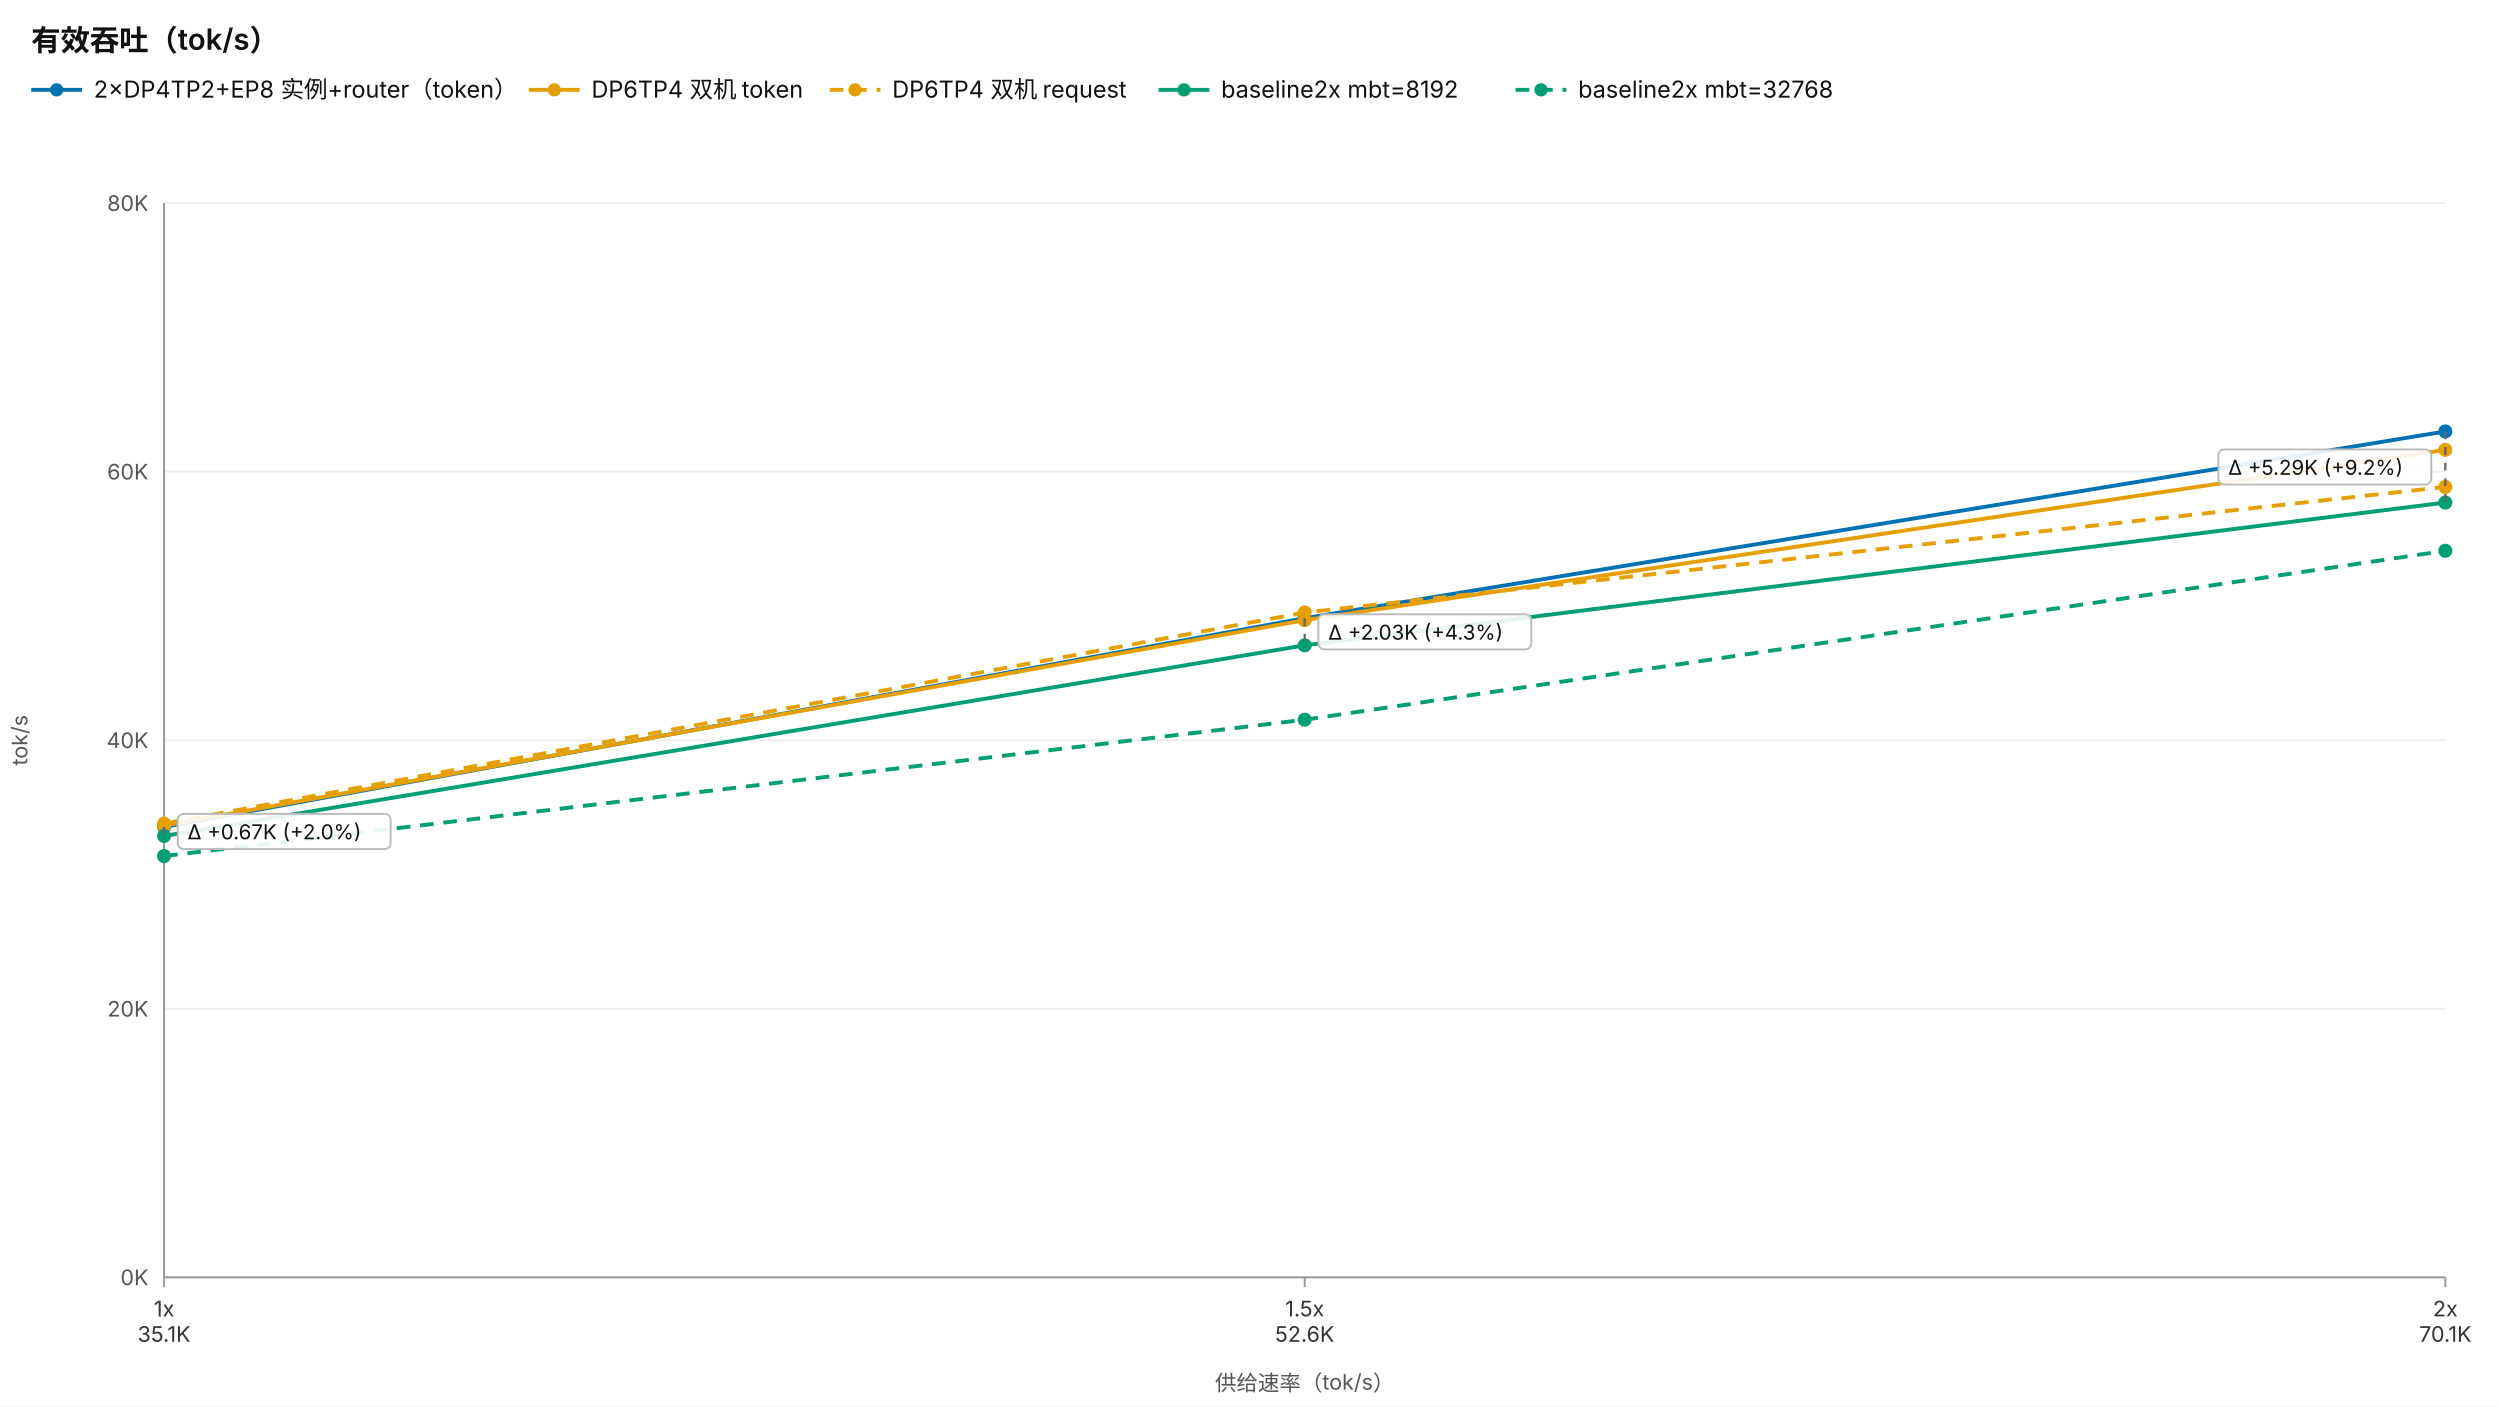
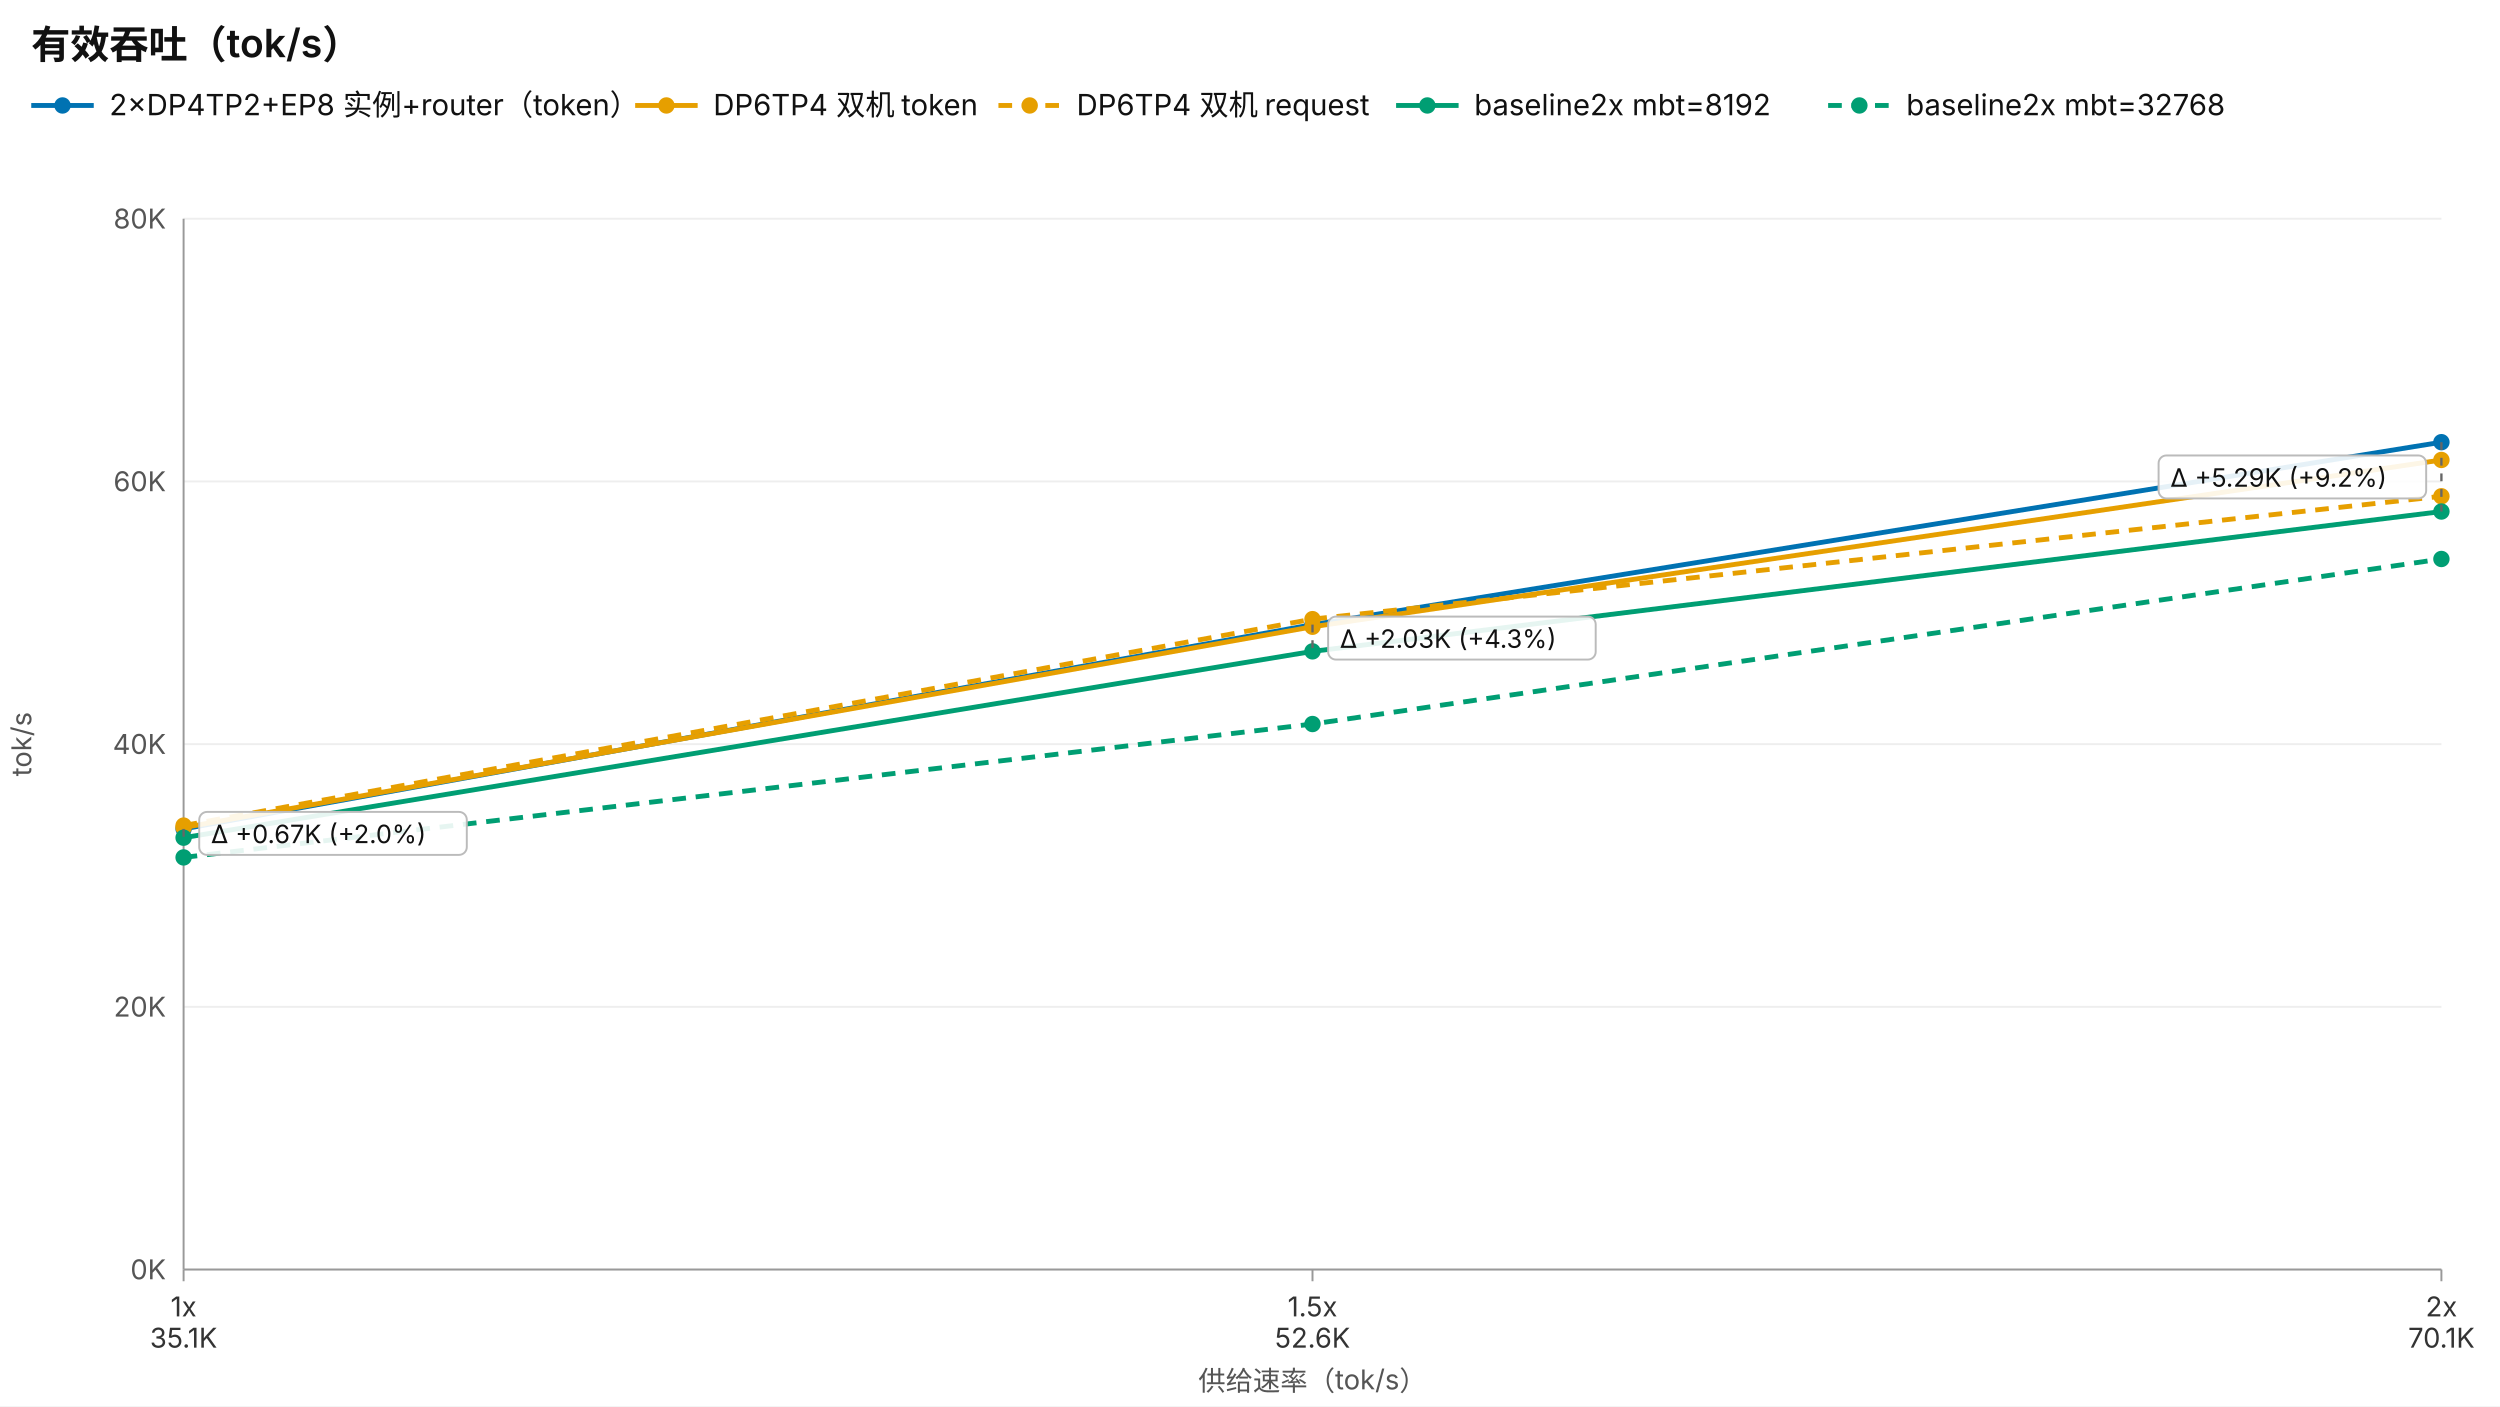
<svg xmlns="http://www.w3.org/2000/svg" width="1280" height="720" viewBox="0 0 1280 720" font-family="-apple-system,'Segoe UI',sans-serif">
  <rect width="1280" height="720" fill="#ffffff" />
-   <text x="16" y="26" font-size="15" font-weight="600" fill="#111">有效吞吐（tok/s）</text>
-   <line x1="16" y1="46" x2="42" y2="46" stroke="#0072B2" stroke-width="2" />
-   <circle cx="29" cy="46" r="3.4" fill="#0072B2" />
-   <text x="48" y="50" font-size="12" fill="#111">2×DP4TP2+EP8 实例+router（token）</text>
-   <line x1="270.8" y1="46" x2="296.8" y2="46" stroke="#E69F00" stroke-width="2" />
-   <circle cx="283.8" cy="46" r="3.4" fill="#E69F00" />
-   <text x="302.8" y="50" font-size="12" fill="#111">DP6TP4 双机 token</text>
-   <line x1="424.8" y1="46" x2="450.8" y2="46" stroke="#E69F00" stroke-width="2" stroke-dasharray="7 5" />
-   <circle cx="437.8" cy="46" r="3.4" fill="#E69F00" />
-   <text x="456.8" y="50" font-size="12" fill="#111">DP6TP4 双机 request</text>
-   <line x1="593.2" y1="46" x2="619.2" y2="46" stroke="#009E73" stroke-width="2" />
-   <circle cx="606.2" cy="46" r="3.4" fill="#009E73" />
-   <text x="625.2" y="50" font-size="12" fill="#111">baseline2x mbt=8192</text>
-   <line x1="776.0" y1="46" x2="802.0" y2="46" stroke="#009E73" stroke-width="2" stroke-dasharray="7 5" />
-   <circle cx="789.0" cy="46" r="3.4" fill="#009E73" />
-   <text x="808.0" y="50" font-size="12" fill="#111">baseline2x mbt=32768</text>
-   <line x1="84" y1="654.0" x2="1252" y2="654.0" stroke="#eee" />
-   <text x="76" y="658.0" font-size="11" fill="#555" text-anchor="end">0K</text>
-   <line x1="84" y1="516.5" x2="1252" y2="516.5" stroke="#eee" />
-   <text x="76" y="520.5" font-size="11" fill="#555" text-anchor="end">20K</text>
-   <line x1="84" y1="379.0" x2="1252" y2="379.0" stroke="#eee" />
-   <text x="76" y="383.0" font-size="11" fill="#555" text-anchor="end">40K</text>
-   <line x1="84" y1="241.5" x2="1252" y2="241.5" stroke="#eee" />
-   <text x="76" y="245.5" font-size="11" fill="#555" text-anchor="end">60K</text>
-   <line x1="84" y1="104.0" x2="1252" y2="104.0" stroke="#eee" />
-   <text x="76" y="108.0" font-size="11" fill="#555" text-anchor="end">80K</text>
-   <line x1="84" y1="104" x2="84" y2="654" stroke="#999" />
-   <line x1="84" y1="654" x2="1252" y2="654" stroke="#999" />
-   <line x1="84.0" y1="654" x2="84.0" y2="659" stroke="#999" />
-   <text x="84.0" y="674" font-size="11" fill="#333" text-anchor="middle">1x<tspan x="84.0" dy="13">35.1K</tspan>
+   <text x="16" y="30" font-size="20" font-weight="600" fill="#111">有效吞吐（tok/s）</text>
+   <line x1="16" y1="54" x2="48" y2="54" stroke="#0072B2" stroke-width="2.5" />
+   <circle cx="32" cy="54" r="4.2" fill="#0072B2" />
+   <text x="56" y="59" font-size="15" fill="#111">2×DP4TP2+EP8 实例+router（token）</text>
+   <line x1="325.2" y1="54" x2="357.2" y2="54" stroke="#E69F00" stroke-width="2.5" />
+   <circle cx="341.2" cy="54" r="4.2" fill="#E69F00" />
+   <text x="365.2" y="59" font-size="15" fill="#111">DP6TP4 双机 token</text>
+   <line x1="511.2" y1="54" x2="543.2" y2="54" stroke="#E69F00" stroke-width="2.5" stroke-dasharray="7 5" />
+   <circle cx="527.2" cy="54" r="4.2" fill="#E69F00" />
+   <text x="551.2" y="59" font-size="15" fill="#111">DP6TP4 双机 request</text>
+   <line x1="714.8" y1="54" x2="746.8" y2="54" stroke="#009E73" stroke-width="2.5" />
+   <circle cx="730.8" cy="54" r="4.2" fill="#009E73" />
+   <text x="754.8" y="59" font-size="15" fill="#111">baseline2x mbt=8192</text>
+   <line x1="936" y1="54" x2="968" y2="54" stroke="#009E73" stroke-width="2.5" stroke-dasharray="7 5" />
+   <circle cx="952" cy="54" r="4.2" fill="#009E73" />
+   <text x="976" y="59" font-size="15" fill="#111">baseline2x mbt=32768</text>
+   <line x1="94" y1="650.0" x2="1250" y2="650.0" stroke="#eee" />
+   <text x="85" y="655.0" font-size="14" fill="#555" text-anchor="end">0K</text>
+   <line x1="94" y1="515.5" x2="1250" y2="515.5" stroke="#eee" />
+   <text x="85" y="520.5" font-size="14" fill="#555" text-anchor="end">20K</text>
+   <line x1="94" y1="381.0" x2="1250" y2="381.0" stroke="#eee" />
+   <text x="85" y="386.0" font-size="14" fill="#555" text-anchor="end">40K</text>
+   <line x1="94" y1="246.5" x2="1250" y2="246.5" stroke="#eee" />
+   <text x="85" y="251.5" font-size="14" fill="#555" text-anchor="end">60K</text>
+   <line x1="94" y1="112.0" x2="1250" y2="112.0" stroke="#eee" />
+   <text x="85" y="117.0" font-size="14" fill="#555" text-anchor="end">80K</text>
+   <line x1="94" y1="112" x2="94" y2="650" stroke="#999" />
+   <line x1="94" y1="650" x2="1250" y2="650" stroke="#999" />
+   <line x1="94.0" y1="650" x2="94.0" y2="656" stroke="#999" />
+   <text x="94.0" y="674" font-size="14" fill="#333" text-anchor="middle">1x<tspan x="94.0" dy="16">35.1K</tspan>
  </text>
-   <line x1="668.0" y1="654" x2="668.0" y2="659" stroke="#999" />
-   <text x="668.0" y="674" font-size="11" fill="#333" text-anchor="middle">1.5x<tspan x="668.0" dy="13">52.6K</tspan>
+   <line x1="672.0" y1="650" x2="672.0" y2="656" stroke="#999" />
+   <text x="672.0" y="674" font-size="14" fill="#333" text-anchor="middle">1.5x<tspan x="672.0" dy="16">52.6K</tspan>
  </text>
-   <line x1="1252.0" y1="654" x2="1252.0" y2="659" stroke="#999" />
-   <text x="1252.0" y="674" font-size="11" fill="#333" text-anchor="middle">2x<tspan x="1252.0" dy="13">70.1K</tspan>
+   <line x1="1250.0" y1="650" x2="1250.0" y2="656" stroke="#999" />
+   <text x="1250.0" y="674" font-size="14" fill="#333" text-anchor="middle">2x<tspan x="1250.0" dy="16">70.1K</tspan>
  </text>
-   <text x="668" y="712" font-size="11" fill="#555" text-anchor="middle">供给速率（tok/s）</text>
-   <text x="14" y="379" font-size="11" fill="#555" text-anchor="middle" transform="rotate(-90 14 379)">tok/s</text>
-   <polyline points="84.0,423.4 668.0,316.5 1252.0,220.9" fill="none" stroke="#0072B2" stroke-width="2" />
-   <circle cx="84.0" cy="423.4" r="3.6" fill="#0072B2" />
-   <circle cx="668.0" cy="316.5" r="3.6" fill="#0072B2" />
-   <circle cx="1252.0" cy="220.9" r="3.6" fill="#0072B2" />
-   <polyline points="84.0,422.7 668.0,317.5 1252.0,230.3" fill="none" stroke="#E69F00" stroke-width="2" />
-   <circle cx="84.0" cy="422.7" r="3.6" fill="#E69F00" />
-   <circle cx="668.0" cy="317.5" r="3.6" fill="#E69F00" />
-   <circle cx="1252.0" cy="230.3" r="3.6" fill="#E69F00" />
-   <polyline points="84.0,421.7 668.0,313.6 1252.0,249.3" fill="none" stroke="#E69F00" stroke-width="2" stroke-dasharray="7 5" />
-   <circle cx="84.0" cy="421.7" r="3.6" fill="#E69F00" />
-   <circle cx="668.0" cy="313.6" r="3.6" fill="#E69F00" />
-   <circle cx="1252.0" cy="249.3" r="3.6" fill="#E69F00" />
-   <polyline points="84.0,428.0 668.0,330.4 1252.0,257.3" fill="none" stroke="#009E73" stroke-width="2" />
-   <circle cx="84.0" cy="428.0" r="3.6" fill="#009E73" />
-   <circle cx="668.0" cy="330.4" r="3.6" fill="#009E73" />
-   <circle cx="1252.0" cy="257.3" r="3.6" fill="#009E73" />
-   <polyline points="84.0,438.3 668.0,368.5 1252.0,282.0" fill="none" stroke="#009E73" stroke-width="2" stroke-dasharray="7 5" />
-   <circle cx="84.0" cy="438.3" r="3.6" fill="#009E73" />
-   <circle cx="668.0" cy="368.5" r="3.6" fill="#009E73" />
-   <circle cx="1252.0" cy="282.0" r="3.6" fill="#009E73" />
-   <line x1="84.0" y1="423.4" x2="84.0" y2="428.0" stroke="#666" stroke-width="1.2" stroke-dasharray="4 4" />
-   <rect x="91.0" y="416.7" width="109" height="18" rx="3" fill="#ffffff" fill-opacity="0.9" stroke="#bbb" />
-   <text x="96.0" y="429.7" font-size="10.5" fill="#111">Δ +0.67K (+2.0%)</text>
-   <line x1="668.0" y1="316.5" x2="668.0" y2="330.4" stroke="#666" stroke-width="1.2" stroke-dasharray="4 4" />
-   <rect x="675.0" y="314.5" width="109" height="18" rx="3" fill="#ffffff" fill-opacity="0.9" stroke="#bbb" />
-   <text x="680.0" y="327.5" font-size="10.5" fill="#111">Δ +2.03K (+4.3%)</text>
-   <line x1="1252.0" y1="220.9" x2="1252.0" y2="257.3" stroke="#666" stroke-width="1.2" stroke-dasharray="4 4" />
-   <rect x="1135.8" y="230.1" width="109" height="18" rx="3" fill="#ffffff" fill-opacity="0.9" stroke="#bbb" />
-   <text x="1140.8" y="243.1" font-size="10.5" fill="#111">Δ +5.29K (+9.2%)</text>
+   <text x="672" y="712" font-size="14" fill="#555" text-anchor="middle">供给速率（tok/s）</text>
+   <text x="16" y="381" font-size="14" fill="#555" text-anchor="middle" transform="rotate(-90 16 381)">tok/s</text>
+   <polyline points="94.0,424.4 672.0,319.8 1250.0,226.4" fill="none" stroke="#0072B2" stroke-width="2.5" />
+   <circle cx="94.0" cy="424.4" r="4.2" fill="#0072B2" />
+   <circle cx="672.0" cy="319.8" r="4.2" fill="#0072B2" />
+   <circle cx="1250.0" cy="226.4" r="4.2" fill="#0072B2" />
+   <polyline points="94.0,423.7 672.0,320.9 1250.0,235.5" fill="none" stroke="#E69F00" stroke-width="2.5" />
+   <circle cx="94.0" cy="423.7" r="4.2" fill="#E69F00" />
+   <circle cx="672.0" cy="320.9" r="4.2" fill="#E69F00" />
+   <circle cx="1250.0" cy="235.5" r="4.2" fill="#E69F00" />
+   <polyline points="94.0,422.7 672.0,317.0 1250.0,254.1" fill="none" stroke="#E69F00" stroke-width="2.5" stroke-dasharray="7 5" />
+   <circle cx="94.0" cy="422.7" r="4.2" fill="#E69F00" />
+   <circle cx="672.0" cy="317.0" r="4.2" fill="#E69F00" />
+   <circle cx="1250.0" cy="254.1" r="4.2" fill="#E69F00" />
+   <polyline points="94.0,428.9 672.0,333.5 1250.0,261.9" fill="none" stroke="#009E73" stroke-width="2.5" />
+   <circle cx="94.0" cy="428.9" r="4.2" fill="#009E73" />
+   <circle cx="672.0" cy="333.5" r="4.2" fill="#009E73" />
+   <circle cx="1250.0" cy="261.9" r="4.2" fill="#009E73" />
+   <polyline points="94.0,439.0 672.0,370.7 1250.0,286.2" fill="none" stroke="#009E73" stroke-width="2.5" stroke-dasharray="7 5" />
+   <circle cx="94.0" cy="439.0" r="4.2" fill="#009E73" />
+   <circle cx="672.0" cy="370.7" r="4.2" fill="#009E73" />
+   <circle cx="1250.0" cy="286.2" r="4.2" fill="#009E73" />
+   <line x1="94.0" y1="424.4" x2="94.0" y2="428.9" stroke="#666" stroke-width="1.2" stroke-dasharray="4 4" />
+   <rect x="102.0" y="415.7" width="137" height="22" rx="4" fill="#ffffff" fill-opacity="0.9" stroke="#bbb" />
+   <text x="108.0" y="431.7" font-size="13" fill="#111">Δ +0.67K (+2.0%)</text>
+   <line x1="672.0" y1="319.8" x2="672.0" y2="333.5" stroke="#666" stroke-width="1.2" stroke-dasharray="4 4" />
+   <rect x="680.0" y="315.7" width="137" height="22" rx="4" fill="#ffffff" fill-opacity="0.9" stroke="#bbb" />
+   <text x="686.0" y="331.7" font-size="13" fill="#111">Δ +2.03K (+4.3%)</text>
+   <line x1="1250.0" y1="226.4" x2="1250.0" y2="261.9" stroke="#666" stroke-width="1.2" stroke-dasharray="4 4" />
+   <rect x="1105.2" y="233.2" width="137" height="22" rx="4" fill="#ffffff" fill-opacity="0.9" stroke="#bbb" />
+   <text x="1111.2" y="249.2" font-size="13" fill="#111">Δ +5.29K (+9.2%)</text>
</svg>
